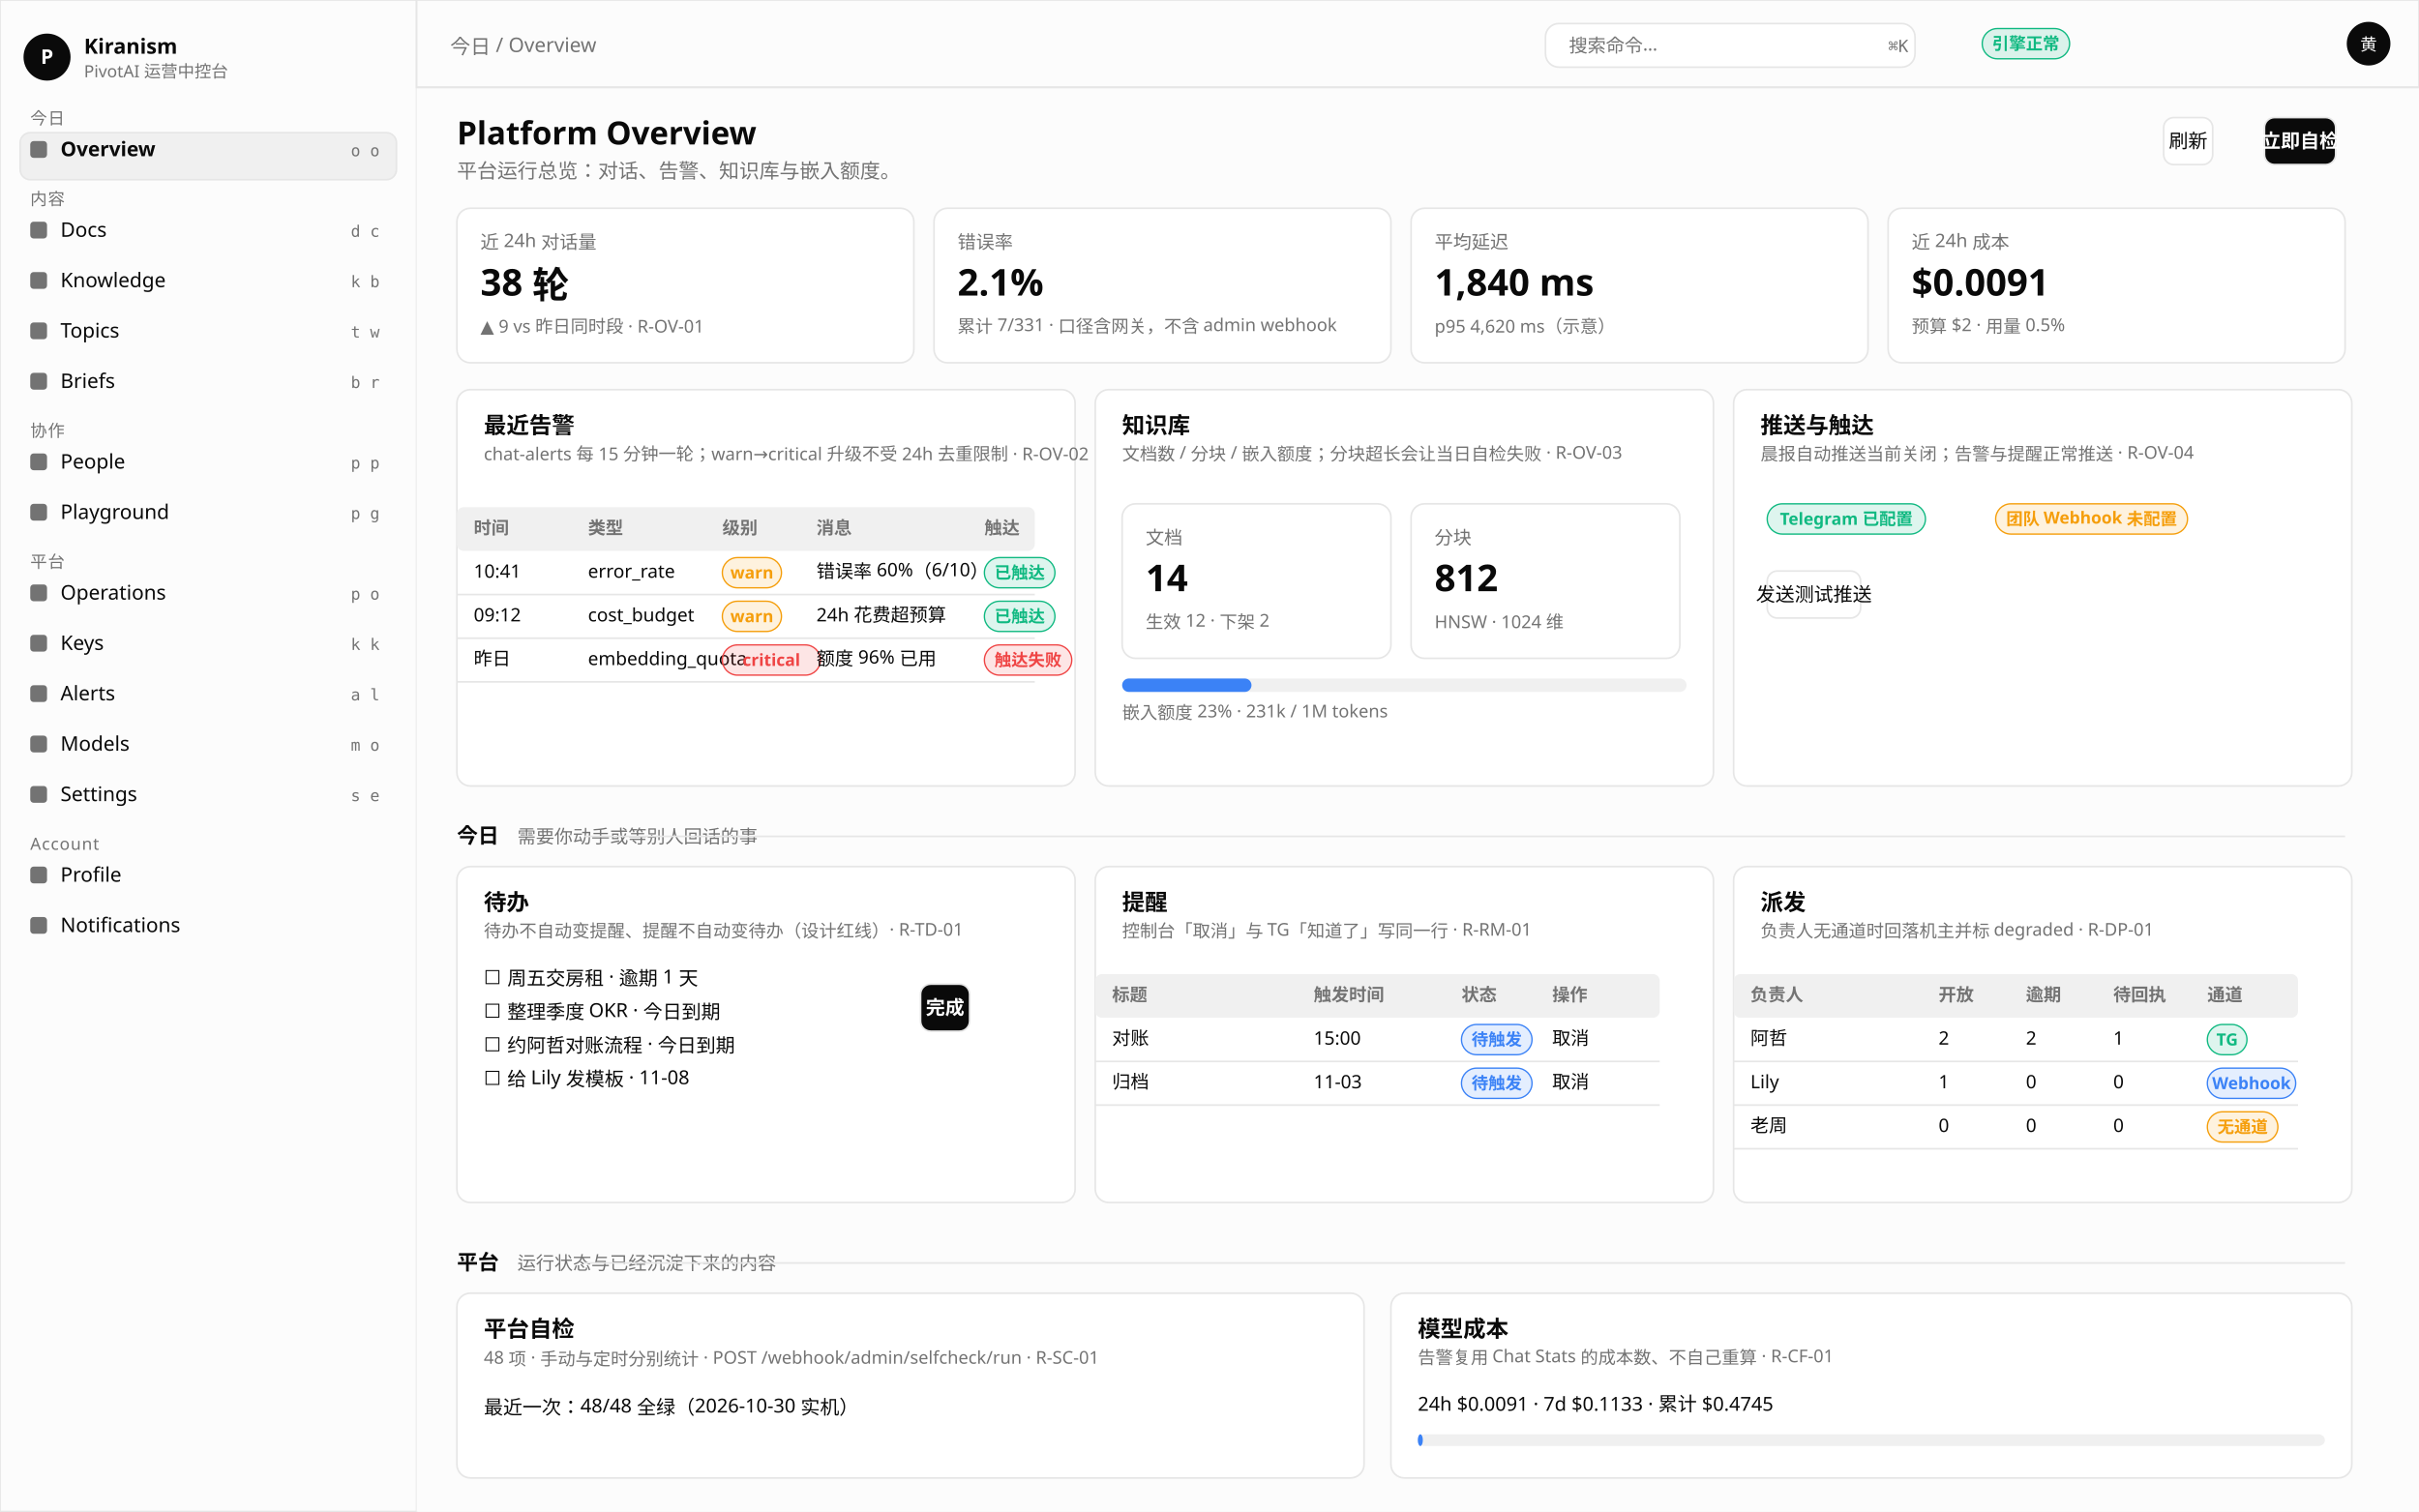
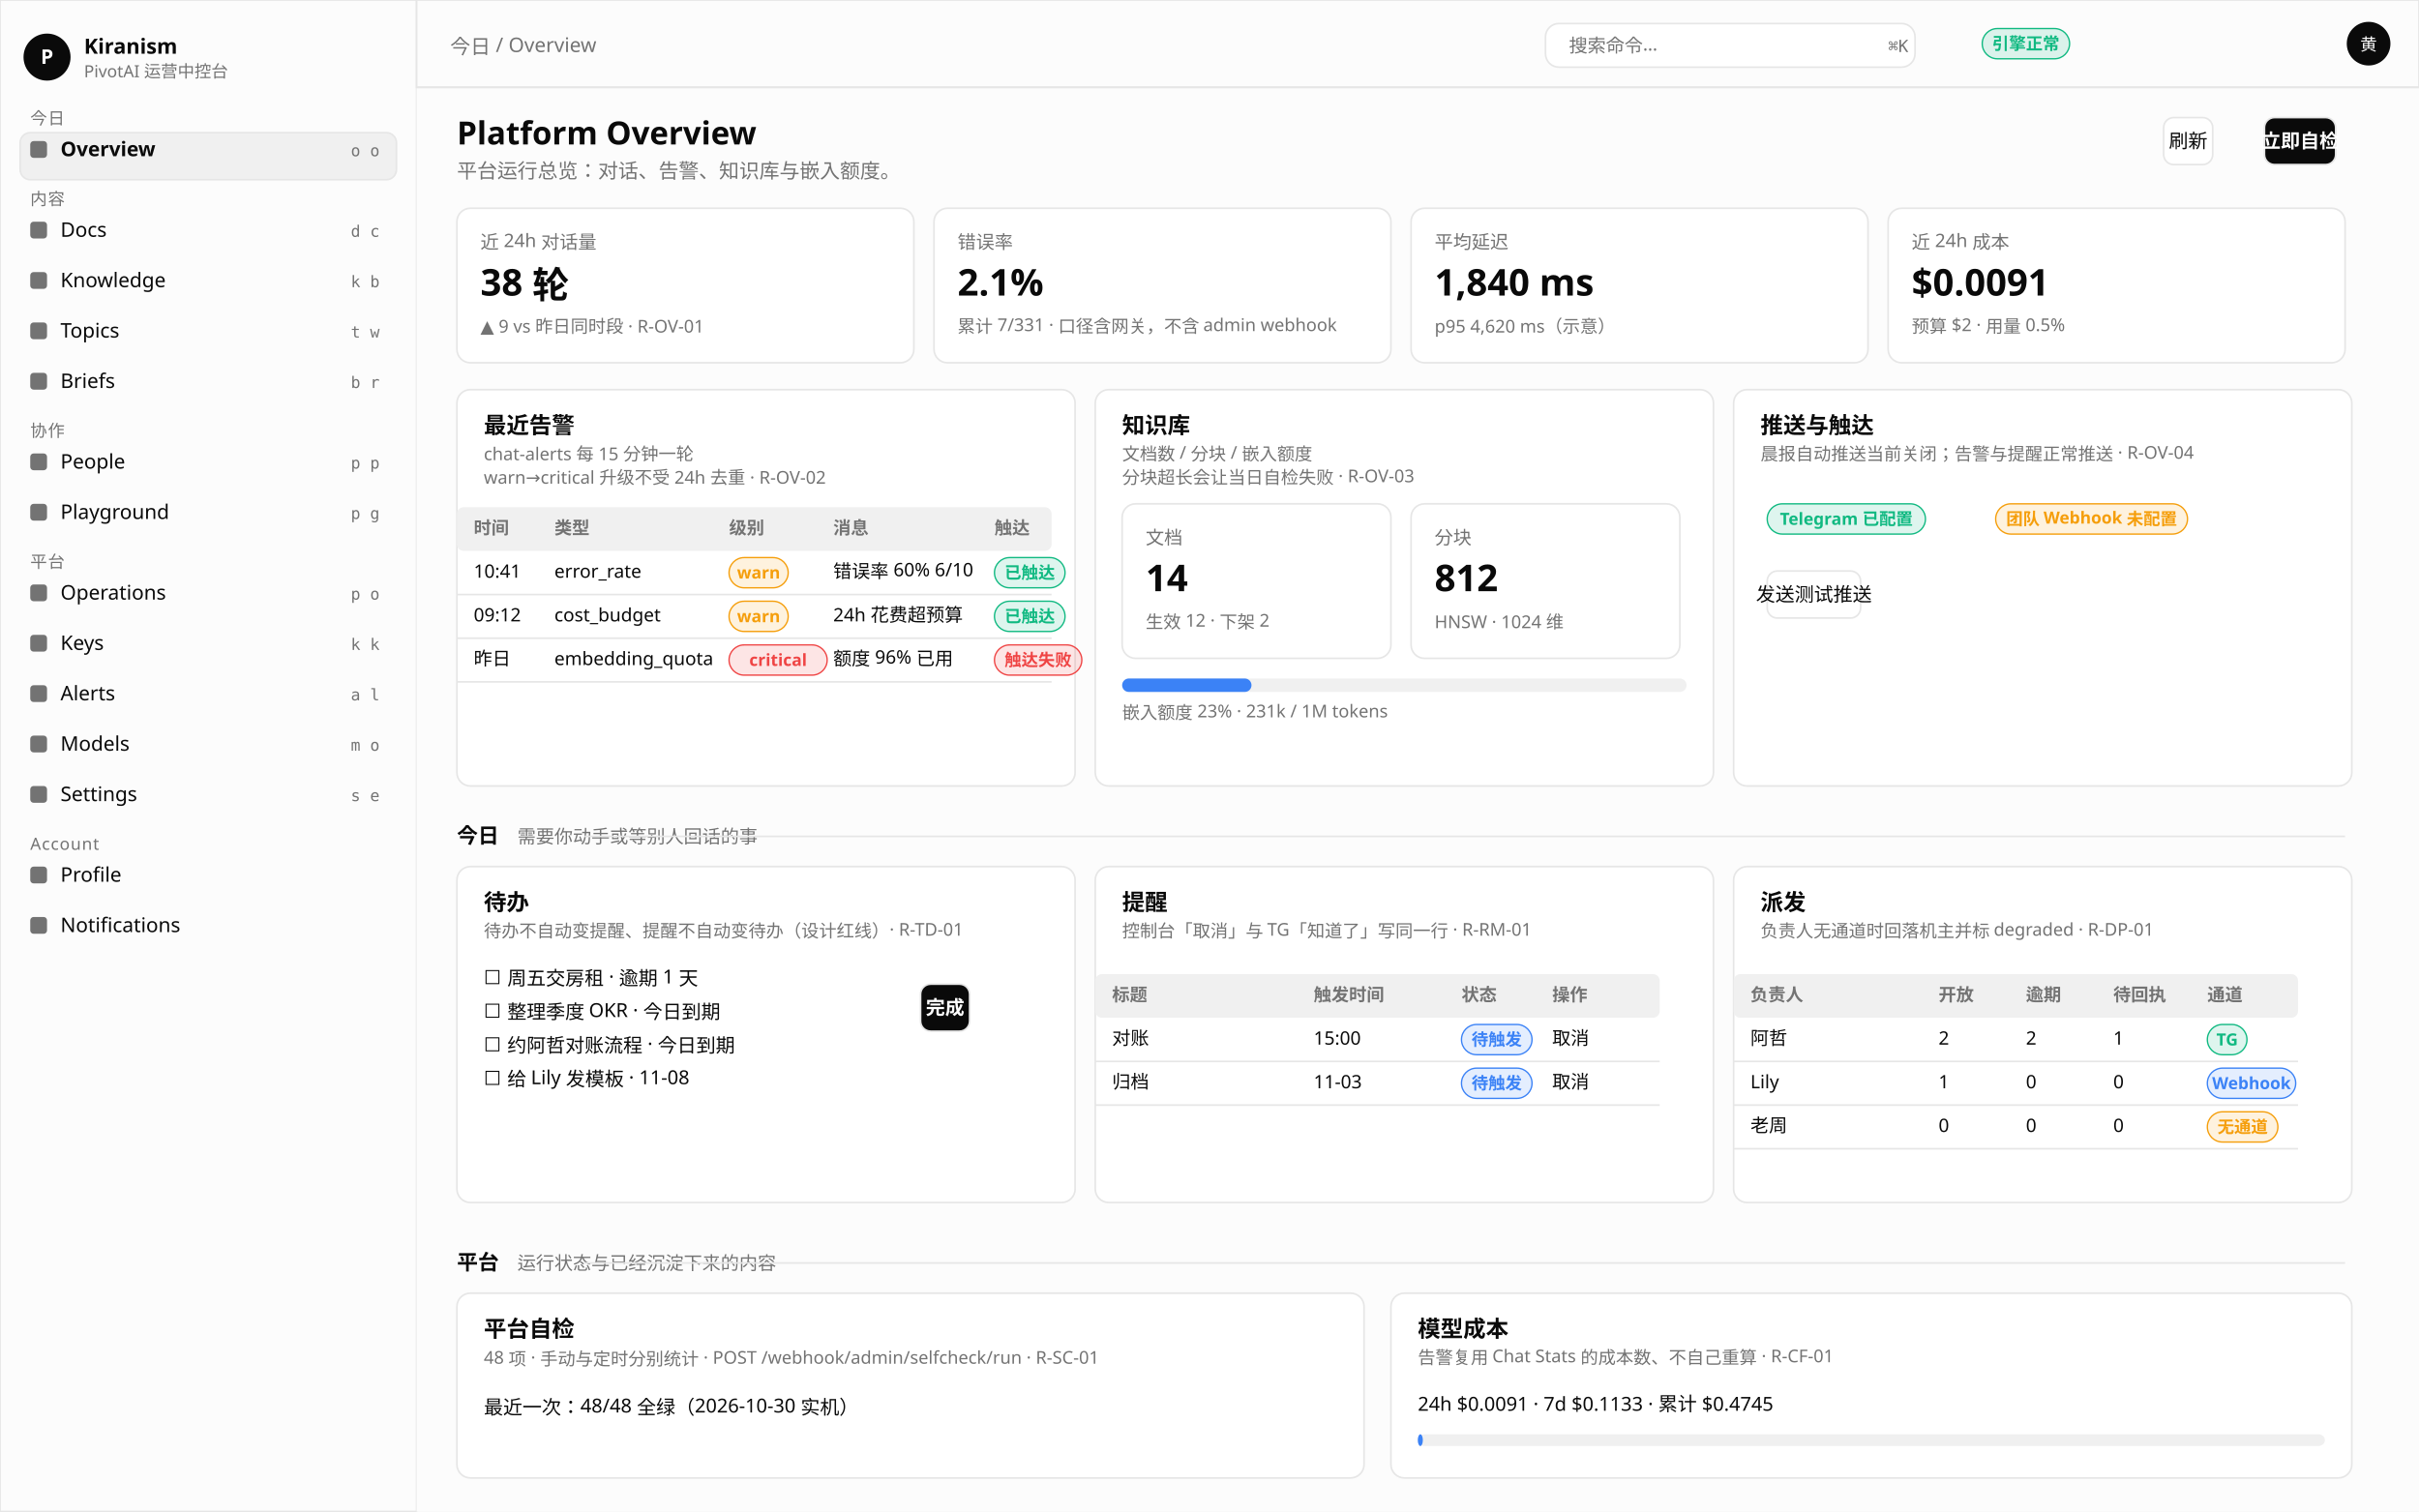
<svg xmlns="http://www.w3.org/2000/svg" width="1440" height="900" viewBox="0 0 1440 900">
  <g id="Frame/控制台 Overview" transform="translate(0,0)">
    <rect x="0" y="0" width="1440" height="900" rx="0" fill="#FCFCFC" />
    <g id="Sidebar/导航 5 组 14 项（13 业务页 + Profile）" transform="translate(0,0)">
      <rect x="0" y="0" width="248" height="900" rx="0" fill="#FCFCFC" stroke="#E6E6E6" stroke-width="1" />
      <circle cx="28" cy="34" r="14" fill="#0A0A0A" />
      <text x="28" y="38" font-family="Geist, 'Segoe UI', 'Microsoft YaHei', sans-serif" font-size="12" font-weight="700" fill="#FFF" text-anchor="middle">P</text>
      <text x="50" y="32" font-family="Geist, 'Segoe UI', 'Microsoft YaHei', sans-serif" font-size="12.5" font-weight="600" fill="#0A0A0A" text-anchor="start">Kiranism</text>
      <text x="50" y="46" font-family="Geist, 'Segoe UI', 'Microsoft YaHei', sans-serif" font-size="10" font-weight="400" fill="#737373" text-anchor="start">PivotAI 运营中控台</text>
      <text x="18" y="74" font-family="Geist, 'Segoe UI', 'Microsoft YaHei', sans-serif" font-size="10" font-weight="400" fill="#737373" text-anchor="start" letter-spacing="0.5">今日</text>
      <rect x="12" y="79" width="224" height="28" rx="6" fill="#F0F0F0" stroke="#E6E6E6" stroke-width="1" />
      <rect x="18" y="84" width="10" height="10" rx="2" fill="#737373" />
      <text x="36" y="93" font-family="Geist, 'Segoe UI', 'Microsoft YaHei', sans-serif" font-size="12" font-weight="600" fill="#0A0A0A" text-anchor="start">Overview</text>
      <text x="226" y="93" font-family="'Geist Mono', 'Cascadia Mono', Consolas, monospace" font-size="9.5" font-weight="400" fill="#737373" text-anchor="end">o o</text>
      <text x="18" y="122" font-family="Geist, 'Segoe UI', 'Microsoft YaHei', sans-serif" font-size="10" font-weight="400" fill="#737373" text-anchor="start" letter-spacing="0.5">内容</text>
      <rect x="18" y="132" width="10" height="10" rx="2" fill="#737373" />
      <text x="36" y="141" font-family="Geist, 'Segoe UI', 'Microsoft YaHei', sans-serif" font-size="12" font-weight="400" fill="#0A0A0A" text-anchor="start">Docs</text>
      <text x="226" y="141" font-family="'Geist Mono', 'Cascadia Mono', Consolas, monospace" font-size="9.5" font-weight="400" fill="#737373" text-anchor="end">d c</text>
      <rect x="18" y="162" width="10" height="10" rx="2" fill="#737373" />
      <text x="36" y="171" font-family="Geist, 'Segoe UI', 'Microsoft YaHei', sans-serif" font-size="12" font-weight="400" fill="#0A0A0A" text-anchor="start">Knowledge</text>
      <text x="226" y="171" font-family="'Geist Mono', 'Cascadia Mono', Consolas, monospace" font-size="9.5" font-weight="400" fill="#737373" text-anchor="end">k b</text>
      <rect x="18" y="192" width="10" height="10" rx="2" fill="#737373" />
      <text x="36" y="201" font-family="Geist, 'Segoe UI', 'Microsoft YaHei', sans-serif" font-size="12" font-weight="400" fill="#0A0A0A" text-anchor="start">Topics</text>
      <text x="226" y="201" font-family="'Geist Mono', 'Cascadia Mono', Consolas, monospace" font-size="9.5" font-weight="400" fill="#737373" text-anchor="end">t w</text>
      <rect x="18" y="222" width="10" height="10" rx="2" fill="#737373" />
      <text x="36" y="231" font-family="Geist, 'Segoe UI', 'Microsoft YaHei', sans-serif" font-size="12" font-weight="400" fill="#0A0A0A" text-anchor="start">Briefs</text>
      <text x="226" y="231" font-family="'Geist Mono', 'Cascadia Mono', Consolas, monospace" font-size="9.5" font-weight="400" fill="#737373" text-anchor="end">b r</text>
      <text x="18" y="260" font-family="Geist, 'Segoe UI', 'Microsoft YaHei', sans-serif" font-size="10" font-weight="400" fill="#737373" text-anchor="start" letter-spacing="0.5">协作</text>
      <rect x="18" y="270" width="10" height="10" rx="2" fill="#737373" />
      <text x="36" y="279" font-family="Geist, 'Segoe UI', 'Microsoft YaHei', sans-serif" font-size="12" font-weight="400" fill="#0A0A0A" text-anchor="start">People</text>
      <text x="226" y="279" font-family="'Geist Mono', 'Cascadia Mono', Consolas, monospace" font-size="9.5" font-weight="400" fill="#737373" text-anchor="end">p p</text>
      <rect x="18" y="300" width="10" height="10" rx="2" fill="#737373" />
      <text x="36" y="309" font-family="Geist, 'Segoe UI', 'Microsoft YaHei', sans-serif" font-size="12" font-weight="400" fill="#0A0A0A" text-anchor="start">Playground</text>
      <text x="226" y="309" font-family="'Geist Mono', 'Cascadia Mono', Consolas, monospace" font-size="9.5" font-weight="400" fill="#737373" text-anchor="end">p g</text>
      <text x="18" y="338" font-family="Geist, 'Segoe UI', 'Microsoft YaHei', sans-serif" font-size="10" font-weight="400" fill="#737373" text-anchor="start" letter-spacing="0.5">平台</text>
      <rect x="18" y="348" width="10" height="10" rx="2" fill="#737373" />
      <text x="36" y="357" font-family="Geist, 'Segoe UI', 'Microsoft YaHei', sans-serif" font-size="12" font-weight="400" fill="#0A0A0A" text-anchor="start">Operations</text>
      <text x="226" y="357" font-family="'Geist Mono', 'Cascadia Mono', Consolas, monospace" font-size="9.5" font-weight="400" fill="#737373" text-anchor="end">p o</text>
      <rect x="18" y="378" width="10" height="10" rx="2" fill="#737373" />
      <text x="36" y="387" font-family="Geist, 'Segoe UI', 'Microsoft YaHei', sans-serif" font-size="12" font-weight="400" fill="#0A0A0A" text-anchor="start">Keys</text>
      <text x="226" y="387" font-family="'Geist Mono', 'Cascadia Mono', Consolas, monospace" font-size="9.5" font-weight="400" fill="#737373" text-anchor="end">k k</text>
      <rect x="18" y="408" width="10" height="10" rx="2" fill="#737373" />
      <text x="36" y="417" font-family="Geist, 'Segoe UI', 'Microsoft YaHei', sans-serif" font-size="12" font-weight="400" fill="#0A0A0A" text-anchor="start">Alerts</text>
      <text x="226" y="417" font-family="'Geist Mono', 'Cascadia Mono', Consolas, monospace" font-size="9.5" font-weight="400" fill="#737373" text-anchor="end">a l</text>
      <rect x="18" y="438" width="10" height="10" rx="2" fill="#737373" />
      <text x="36" y="447" font-family="Geist, 'Segoe UI', 'Microsoft YaHei', sans-serif" font-size="12" font-weight="400" fill="#0A0A0A" text-anchor="start">Models</text>
      <text x="226" y="447" font-family="'Geist Mono', 'Cascadia Mono', Consolas, monospace" font-size="9.5" font-weight="400" fill="#737373" text-anchor="end">m o</text>
      <rect x="18" y="468" width="10" height="10" rx="2" fill="#737373" />
      <text x="36" y="477" font-family="Geist, 'Segoe UI', 'Microsoft YaHei', sans-serif" font-size="12" font-weight="400" fill="#0A0A0A" text-anchor="start">Settings</text>
      <text x="226" y="477" font-family="'Geist Mono', 'Cascadia Mono', Consolas, monospace" font-size="9.5" font-weight="400" fill="#737373" text-anchor="end">s e</text>
      <text x="18" y="506" font-family="Geist, 'Segoe UI', 'Microsoft YaHei', sans-serif" font-size="10" font-weight="400" fill="#737373" text-anchor="start" letter-spacing="0.5">Account</text>
      <rect x="18" y="516" width="10" height="10" rx="2" fill="#737373" />
      <text x="36" y="525" font-family="Geist, 'Segoe UI', 'Microsoft YaHei', sans-serif" font-size="12" font-weight="400" fill="#0A0A0A" text-anchor="start">Profile</text>
      <rect x="18" y="546" width="10" height="10" rx="2" fill="#737373" />
      <text x="36" y="555" font-family="Geist, 'Segoe UI', 'Microsoft YaHei', sans-serif" font-size="12" font-weight="400" fill="#0A0A0A" text-anchor="start">Notifications</text>
    </g>
    <g id="Main" transform="translate(248,0)">
      <rect x="0" y="0" width="1192" height="900" rx="0" fill="#FCFCFC" />
      <g id="Topbar/今日 / Overview" transform="translate(0,0)">
        <rect x="0" y="0" width="1192" height="52" rx="0" fill="#FCFCFC" stroke="#E6E6E6" stroke-width="1" />
        <line x1="0" y1="52" x2="1192" y2="52" stroke="#E6E6E6" stroke-width="1" />
        <text x="20" y="32" font-family="Geist, 'Segoe UI', 'Microsoft YaHei', sans-serif" font-size="12" font-weight="400" fill="#737373" text-anchor="start">今日 / Overview</text>
        <rect x="672" y="14" width="220" height="26" rx="8" fill="#FFFFFF" stroke="#E6E6E6" stroke-width="1" />
        <text x="686" y="31" font-family="Geist, 'Segoe UI', 'Microsoft YaHei', sans-serif" font-size="11" font-weight="400" fill="#737373" text-anchor="start">搜索命令…</text>
        <text x="876" y="31" font-family="'Geist Mono', 'Cascadia Mono', Consolas, monospace" font-size="10" font-weight="400" fill="#737373" text-anchor="start">⌘K</text>
        <g id="Badge/引擎正常" transform="translate(932,17)">
          <rect x="0" y="0" width="52" height="18" rx="9" fill="#10B981" opacity="0.14" />
          <rect x="0" y="0" width="52" height="18" rx="9" fill="none" stroke="#10B981" stroke-width="0.8" />
          <text x="26" y="12.5" font-family="Geist, 'Segoe UI', 'Microsoft YaHei', sans-serif" font-size="10" font-weight="600" fill="#10B981" text-anchor="middle">引擎正常</text>
        </g>
        <circle cx="1162" cy="26" r="13" fill="#0A0A0A" />
        <text x="1162" y="30" font-family="Geist, 'Segoe UI', 'Microsoft YaHei', sans-serif" font-size="10" font-weight="400" fill="#fff" text-anchor="middle">黄</text>
      </g>
      <g id="Page/Platform Overview" transform="translate(0,0)">
        <text x="24" y="86" font-family="Geist, 'Segoe UI', 'Microsoft YaHei', sans-serif" font-size="19" font-weight="640" fill="#0A0A0A" text-anchor="start">Platform Overview</text>
        <text x="24" y="106" font-family="Geist, 'Segoe UI', 'Microsoft YaHei', sans-serif" font-size="12" font-weight="400" fill="#737373" text-anchor="start">平台运行总览：对话、告警、知识库与嵌入额度。</text>
        <g id="Button/刷新" transform="translate(1040,70)">
          <rect x="0" y="0" width="29.2" height="28" rx="6" fill="#FFFFFF" stroke="#E6E6E6" stroke-width="1" />
          <text x="14.6" y="18" font-family="Geist, 'Segoe UI', 'Microsoft YaHei', sans-serif" font-size="11.5" font-weight="400" fill="#0A0A0A" text-anchor="middle">刷新</text>
        </g>
        <g id="Button/立即自检" transform="translate(1100,70)">
          <rect x="0" y="0" width="42.4" height="28" rx="6" fill="#0A0A0A" stroke="#E6E6E6" stroke-width="1" />
          <text x="21.2" y="18" font-family="Geist, 'Segoe UI', 'Microsoft YaHei', sans-serif" font-size="11.5" font-weight="600" fill="#FFFFFF" text-anchor="middle">立即自检</text>
        </g>
        <g id="KPI/近 24h 对话量" transform="translate(24,124)">
          <rect x="0" y="0" width="272" height="92" rx="8" fill="#FFFFFF" stroke="#E6E6E6" stroke-width="1" />
          <text x="14" y="24" font-family="Geist, 'Segoe UI', 'Microsoft YaHei', sans-serif" font-size="11" font-weight="400" fill="#737373" text-anchor="start">近 24h 对话量</text>
          <text x="14" y="52" font-family="Geist, 'Segoe UI', 'Microsoft YaHei', sans-serif" font-size="22" font-weight="650" fill="#0A0A0A" text-anchor="start">38 轮</text>
          <text x="14" y="74" font-family="Geist, 'Segoe UI', 'Microsoft YaHei', sans-serif" font-size="10.5" font-weight="400" fill="#737373" text-anchor="start">▲ 9 vs 昨日同时段 · R-OV-01</text>
        </g>
        <g id="KPI/错误率" transform="translate(308,124)">
          <rect x="0" y="0" width="272" height="92" rx="8" fill="#FFFFFF" stroke="#E6E6E6" stroke-width="1" />
          <text x="14" y="24" font-family="Geist, 'Segoe UI', 'Microsoft YaHei', sans-serif" font-size="11" font-weight="400" fill="#737373" text-anchor="start">错误率</text>
          <text x="14" y="52" font-family="Geist, 'Segoe UI', 'Microsoft YaHei', sans-serif" font-size="22" font-weight="650" fill="#0A0A0A" text-anchor="start">2.1%</text>
          <text x="14" y="74" font-family="Geist, 'Segoe UI', 'Microsoft YaHei', sans-serif" font-size="10.5" font-weight="400" fill="#737373" text-anchor="start">累计 7/331 · 口径含网关，不含 admin webhook</text>
        </g>
        <g id="KPI/平均延迟" transform="translate(592,124)">
          <rect x="0" y="0" width="272" height="92" rx="8" fill="#FFFFFF" stroke="#E6E6E6" stroke-width="1" />
          <text x="14" y="24" font-family="Geist, 'Segoe UI', 'Microsoft YaHei', sans-serif" font-size="11" font-weight="400" fill="#737373" text-anchor="start">平均延迟</text>
          <text x="14" y="52" font-family="Geist, 'Segoe UI', 'Microsoft YaHei', sans-serif" font-size="22" font-weight="650" fill="#0A0A0A" text-anchor="start">1,840 ms</text>
          <text x="14" y="74" font-family="Geist, 'Segoe UI', 'Microsoft YaHei', sans-serif" font-size="10.5" font-weight="400" fill="#737373" text-anchor="start">p95 4,620 ms（示意）</text>
        </g>
        <g id="KPI/近 24h 成本" transform="translate(876,124)">
          <rect x="0" y="0" width="272" height="92" rx="8" fill="#FFFFFF" stroke="#E6E6E6" stroke-width="1" />
          <text x="14" y="24" font-family="Geist, 'Segoe UI', 'Microsoft YaHei', sans-serif" font-size="11" font-weight="400" fill="#737373" text-anchor="start">近 24h 成本</text>
          <text x="14" y="52" font-family="Geist, 'Segoe UI', 'Microsoft YaHei', sans-serif" font-size="22" font-weight="650" fill="#0A0A0A" text-anchor="start">$0.0091</text>
          <text x="14" y="74" font-family="Geist, 'Segoe UI', 'Microsoft YaHei', sans-serif" font-size="10.5" font-weight="400" fill="#737373" text-anchor="start">预算 $2 · 用量 0.5%</text>
        </g>
        <g id="Card/最近告警" transform="translate(24,232)">
          <rect x="0" y="0" width="368" height="236" rx="8" fill="#FFFFFF" stroke="#E6E6E6" stroke-width="1" />
          <text x="16" y="26" font-family="Geist, 'Segoe UI', 'Microsoft YaHei', sans-serif" font-size="13.5" font-weight="600" fill="#0A0A0A" text-anchor="start">最近告警</text>
-           <text x="16" y="42" font-family="Geist, 'Segoe UI', 'Microsoft YaHei', sans-serif" font-size="10.5" font-weight="400" fill="#737373" text-anchor="start">chat-alerts 每 15 分钟一轮；warn→critical 升级不受 24h 去重限制 · R-OV-02</text>
-         </g>
-         <rect x="24" y="302" width="344" height="26" rx="4" fill="#F0F0F0" />
+           <text x="16" y="42" font-family="Geist, 'Segoe UI', 'Microsoft YaHei', sans-serif" font-size="10.5" font-weight="400" fill="#737373" text-anchor="start">chat-alerts 每 15 分钟一轮</text>
+           <text x="16" y="56" font-family="Geist, 'Segoe UI', 'Microsoft YaHei', sans-serif" font-size="10.5" font-weight="400" fill="#737373" text-anchor="start">warn→critical 升级不受 24h 去重 · R-OV-02</text>
+         </g>
+         <rect x="24" y="302" width="354" height="26" rx="4" fill="#F0F0F0" />
        <text x="34" y="318" font-family="Geist, 'Segoe UI', 'Microsoft YaHei', sans-serif" font-size="10.5" font-weight="600" fill="#737373" text-anchor="start">时间</text>
-         <text x="102" y="318" font-family="Geist, 'Segoe UI', 'Microsoft YaHei', sans-serif" font-size="10.5" font-weight="600" fill="#737373" text-anchor="start">类型</text>
-         <text x="182" y="318" font-family="Geist, 'Segoe UI', 'Microsoft YaHei', sans-serif" font-size="10.5" font-weight="600" fill="#737373" text-anchor="start">级别</text>
-         <text x="238" y="318" font-family="Geist, 'Segoe UI', 'Microsoft YaHei', sans-serif" font-size="10.5" font-weight="600" fill="#737373" text-anchor="start">消息</text>
-         <text x="338" y="318" font-family="Geist, 'Segoe UI', 'Microsoft YaHei', sans-serif" font-size="10.5" font-weight="600" fill="#737373" text-anchor="start">触达</text>
-         <line x1="24" y1="354" x2="368" y2="354" stroke="#E6E6E6" stroke-width="1" />
+         <text x="82" y="318" font-family="Geist, 'Segoe UI', 'Microsoft YaHei', sans-serif" font-size="10.5" font-weight="600" fill="#737373" text-anchor="start">类型</text>
+         <text x="186" y="318" font-family="Geist, 'Segoe UI', 'Microsoft YaHei', sans-serif" font-size="10.5" font-weight="600" fill="#737373" text-anchor="start">级别</text>
+         <text x="248" y="318" font-family="Geist, 'Segoe UI', 'Microsoft YaHei', sans-serif" font-size="10.5" font-weight="600" fill="#737373" text-anchor="start">消息</text>
+         <text x="344" y="318" font-family="Geist, 'Segoe UI', 'Microsoft YaHei', sans-serif" font-size="10.5" font-weight="600" fill="#737373" text-anchor="start">触达</text>
+         <line x1="24" y1="354" x2="378" y2="354" stroke="#E6E6E6" stroke-width="1" />
        <text x="34" y="344" font-family="Geist, 'Segoe UI', 'Microsoft YaHei', sans-serif" font-size="11" font-weight="400" fill="#0A0A0A" text-anchor="start">10:41</text>
-         <text x="102" y="344" font-family="Geist, 'Segoe UI', 'Microsoft YaHei', sans-serif" font-size="11" font-weight="400" fill="#0A0A0A" text-anchor="start">error_rate</text>
-         <g id="Badge/warn" transform="translate(182,332)">
+         <text x="82" y="344" font-family="Geist, 'Segoe UI', 'Microsoft YaHei', sans-serif" font-size="11" font-weight="400" fill="#0A0A0A" text-anchor="start">error_rate</text>
+         <g id="Badge/warn" transform="translate(186,332)">
          <rect x="0" y="0" width="35.2" height="18" rx="9" fill="#F59E0B" opacity="0.14" />
          <rect x="0" y="0" width="35.2" height="18" rx="9" fill="none" stroke="#F59E0B" stroke-width="0.8" />
          <text x="17.6" y="12.5" font-family="Geist, 'Segoe UI', 'Microsoft YaHei', sans-serif" font-size="10" font-weight="600" fill="#F59E0B" text-anchor="middle">warn</text>
        </g>
-         <text x="238" y="344" font-family="Geist, 'Segoe UI', 'Microsoft YaHei', sans-serif" font-size="11" font-weight="400" fill="#0A0A0A" text-anchor="start">错误率 60%（6/10）</text>
-         <g id="Badge/已触达" transform="translate(338,332)">
+         <text x="248" y="344" font-family="Geist, 'Segoe UI', 'Microsoft YaHei', sans-serif" font-size="11" font-weight="400" fill="#0A0A0A" text-anchor="start">错误率 60% 6/10</text>
+         <g id="Badge/已触达" transform="translate(344,332)">
          <rect x="0" y="0" width="42" height="18" rx="9" fill="#10B981" opacity="0.14" />
          <rect x="0" y="0" width="42" height="18" rx="9" fill="none" stroke="#10B981" stroke-width="0.8" />
          <text x="21" y="12.5" font-family="Geist, 'Segoe UI', 'Microsoft YaHei', sans-serif" font-size="10" font-weight="600" fill="#10B981" text-anchor="middle">已触达</text>
        </g>
-         <line x1="24" y1="380" x2="368" y2="380" stroke="#E6E6E6" stroke-width="1" />
+         <line x1="24" y1="380" x2="378" y2="380" stroke="#E6E6E6" stroke-width="1" />
        <text x="34" y="370" font-family="Geist, 'Segoe UI', 'Microsoft YaHei', sans-serif" font-size="11" font-weight="400" fill="#0A0A0A" text-anchor="start">09:12</text>
-         <text x="102" y="370" font-family="Geist, 'Segoe UI', 'Microsoft YaHei', sans-serif" font-size="11" font-weight="400" fill="#0A0A0A" text-anchor="start">cost_budget</text>
-         <g id="Badge/warn" transform="translate(182,358)">
+         <text x="82" y="370" font-family="Geist, 'Segoe UI', 'Microsoft YaHei', sans-serif" font-size="11" font-weight="400" fill="#0A0A0A" text-anchor="start">cost_budget</text>
+         <g id="Badge/warn" transform="translate(186,358)">
          <rect x="0" y="0" width="35.2" height="18" rx="9" fill="#F59E0B" opacity="0.14" />
          <rect x="0" y="0" width="35.2" height="18" rx="9" fill="none" stroke="#F59E0B" stroke-width="0.8" />
          <text x="17.6" y="12.5" font-family="Geist, 'Segoe UI', 'Microsoft YaHei', sans-serif" font-size="10" font-weight="600" fill="#F59E0B" text-anchor="middle">warn</text>
        </g>
-         <text x="238" y="370" font-family="Geist, 'Segoe UI', 'Microsoft YaHei', sans-serif" font-size="11" font-weight="400" fill="#0A0A0A" text-anchor="start">24h 花费超预算</text>
-         <g id="Badge/已触达" transform="translate(338,358)">
+         <text x="248" y="370" font-family="Geist, 'Segoe UI', 'Microsoft YaHei', sans-serif" font-size="11" font-weight="400" fill="#0A0A0A" text-anchor="start">24h 花费超预算</text>
+         <g id="Badge/已触达" transform="translate(344,358)">
          <rect x="0" y="0" width="42" height="18" rx="9" fill="#10B981" opacity="0.14" />
          <rect x="0" y="0" width="42" height="18" rx="9" fill="none" stroke="#10B981" stroke-width="0.8" />
          <text x="21" y="12.5" font-family="Geist, 'Segoe UI', 'Microsoft YaHei', sans-serif" font-size="10" font-weight="600" fill="#10B981" text-anchor="middle">已触达</text>
        </g>
-         <line x1="24" y1="406" x2="368" y2="406" stroke="#E6E6E6" stroke-width="1" />
+         <line x1="24" y1="406" x2="378" y2="406" stroke="#E6E6E6" stroke-width="1" />
        <text x="34" y="396" font-family="Geist, 'Segoe UI', 'Microsoft YaHei', sans-serif" font-size="11" font-weight="400" fill="#0A0A0A" text-anchor="start">昨日</text>
-         <text x="102" y="396" font-family="Geist, 'Segoe UI', 'Microsoft YaHei', sans-serif" font-size="11" font-weight="400" fill="#0A0A0A" text-anchor="start">embedding_quota</text>
-         <g id="Badge/critical" transform="translate(182,384)">
+         <text x="82" y="396" font-family="Geist, 'Segoe UI', 'Microsoft YaHei', sans-serif" font-size="11" font-weight="400" fill="#0A0A0A" text-anchor="start">embedding_quota</text>
+         <g id="Badge/critical" transform="translate(186,384)">
          <rect x="0" y="0" width="58.4" height="18" rx="9" fill="#EF4444" opacity="0.14" />
          <rect x="0" y="0" width="58.4" height="18" rx="9" fill="none" stroke="#EF4444" stroke-width="0.8" />
          <text x="29.2" y="12.5" font-family="Geist, 'Segoe UI', 'Microsoft YaHei', sans-serif" font-size="10" font-weight="600" fill="#EF4444" text-anchor="middle">critical</text>
        </g>
-         <text x="238" y="396" font-family="Geist, 'Segoe UI', 'Microsoft YaHei', sans-serif" font-size="11" font-weight="400" fill="#0A0A0A" text-anchor="start">额度 96% 已用</text>
-         <g id="Badge/触达失败" transform="translate(338,384)">
+         <text x="248" y="396" font-family="Geist, 'Segoe UI', 'Microsoft YaHei', sans-serif" font-size="11" font-weight="400" fill="#0A0A0A" text-anchor="start">额度 96% 已用</text>
+         <g id="Badge/触达失败" transform="translate(344,384)">
          <rect x="0" y="0" width="52" height="18" rx="9" fill="#EF4444" opacity="0.14" />
          <rect x="0" y="0" width="52" height="18" rx="9" fill="none" stroke="#EF4444" stroke-width="0.8" />
          <text x="26" y="12.5" font-family="Geist, 'Segoe UI', 'Microsoft YaHei', sans-serif" font-size="10" font-weight="600" fill="#EF4444" text-anchor="middle">触达失败</text>
        </g>
        <g id="Card/知识库" transform="translate(404,232)">
          <rect x="0" y="0" width="368" height="236" rx="8" fill="#FFFFFF" stroke="#E6E6E6" stroke-width="1" />
          <text x="16" y="26" font-family="Geist, 'Segoe UI', 'Microsoft YaHei', sans-serif" font-size="13.5" font-weight="600" fill="#0A0A0A" text-anchor="start">知识库</text>
-           <text x="16" y="42" font-family="Geist, 'Segoe UI', 'Microsoft YaHei', sans-serif" font-size="10.5" font-weight="400" fill="#737373" text-anchor="start">文档数 / 分块 / 嵌入额度；分块超长会让当日自检失败 · R-OV-03</text>
+           <text x="16" y="42" font-family="Geist, 'Segoe UI', 'Microsoft YaHei', sans-serif" font-size="10.5" font-weight="400" fill="#737373" text-anchor="start">文档数 / 分块 / 嵌入额度</text>
+           <text x="16" y="56" font-family="Geist, 'Segoe UI', 'Microsoft YaHei', sans-serif" font-size="10.5" font-weight="400" fill="#737373" text-anchor="start">分块超长会让当日自检失败 · R-OV-03</text>
        </g>
        <g id="KPI/文档" transform="translate(420,300)">
          <rect x="0" y="0" width="160" height="92" rx="8" fill="#FFFFFF" stroke="#E6E6E6" stroke-width="1" />
          <text x="14" y="24" font-family="Geist, 'Segoe UI', 'Microsoft YaHei', sans-serif" font-size="11" font-weight="400" fill="#737373" text-anchor="start">文档</text>
          <text x="14" y="52" font-family="Geist, 'Segoe UI', 'Microsoft YaHei', sans-serif" font-size="22" font-weight="650" fill="#0A0A0A" text-anchor="start">14</text>
          <text x="14" y="74" font-family="Geist, 'Segoe UI', 'Microsoft YaHei', sans-serif" font-size="10.5" font-weight="400" fill="#737373" text-anchor="start">生效 12 · 下架 2</text>
        </g>
        <g id="KPI/分块" transform="translate(592,300)">
          <rect x="0" y="0" width="160" height="92" rx="8" fill="#FFFFFF" stroke="#E6E6E6" stroke-width="1" />
          <text x="14" y="24" font-family="Geist, 'Segoe UI', 'Microsoft YaHei', sans-serif" font-size="11" font-weight="400" fill="#737373" text-anchor="start">分块</text>
          <text x="14" y="52" font-family="Geist, 'Segoe UI', 'Microsoft YaHei', sans-serif" font-size="22" font-weight="650" fill="#0A0A0A" text-anchor="start">812</text>
          <text x="14" y="74" font-family="Geist, 'Segoe UI', 'Microsoft YaHei', sans-serif" font-size="10.5" font-weight="400" fill="#737373" text-anchor="start">HNSW · 1024 维</text>
        </g>
        <rect x="420" y="404" width="336" height="8" rx="4" fill="#F0F0F0" />
        <rect x="420" y="404" width="77" height="8" rx="4" fill="#3B82F6" />
        <text x="420" y="428" font-family="Geist, 'Segoe UI', 'Microsoft YaHei', sans-serif" font-size="10.5" font-weight="400" fill="#737373" text-anchor="start">嵌入额度 23% · 231k / 1M tokens</text>
        <g id="Card/推送与触达" transform="translate(784,232)">
          <rect x="0" y="0" width="368" height="236" rx="8" fill="#FFFFFF" stroke="#E6E6E6" stroke-width="1" />
          <text x="16" y="26" font-family="Geist, 'Segoe UI', 'Microsoft YaHei', sans-serif" font-size="13.5" font-weight="600" fill="#0A0A0A" text-anchor="start">推送与触达</text>
          <text x="16" y="42" font-family="Geist, 'Segoe UI', 'Microsoft YaHei', sans-serif" font-size="10.5" font-weight="400" fill="#737373" text-anchor="start">晨报自动推送当前关闭；告警与提醒正常推送 · R-OV-04</text>
        </g>
        <g id="Badge/Telegram 已配置" transform="translate(804,300)">
          <rect x="0" y="0" width="94.2" height="18" rx="9" fill="#10B981" opacity="0.14" />
          <rect x="0" y="0" width="94.2" height="18" rx="9" fill="none" stroke="#10B981" stroke-width="0.8" />
          <text x="47.1" y="12.5" font-family="Geist, 'Segoe UI', 'Microsoft YaHei', sans-serif" font-size="10" font-weight="600" fill="#10B981" text-anchor="middle">Telegram 已配置</text>
        </g>
        <g id="Badge/团队 Webhook 未配置" transform="translate(940,300)">
          <rect x="0" y="0" width="114.2" height="18" rx="9" fill="#F59E0B" opacity="0.14" />
          <rect x="0" y="0" width="114.2" height="18" rx="9" fill="none" stroke="#F59E0B" stroke-width="0.8" />
          <text x="57.1" y="12.5" font-family="Geist, 'Segoe UI', 'Microsoft YaHei', sans-serif" font-size="10" font-weight="600" fill="#F59E0B" text-anchor="middle">团队 Webhook 未配置</text>
        </g>
        <g id="Button/发送测试推送" transform="translate(804,340)">
          <rect x="0" y="0" width="55.6" height="28" rx="6" fill="#FFFFFF" stroke="#E6E6E6" stroke-width="1" />
          <text x="27.8" y="18" font-family="Geist, 'Segoe UI', 'Microsoft YaHei', sans-serif" font-size="11.5" font-weight="400" fill="#0A0A0A" text-anchor="middle">发送测试推送</text>
        </g>
        <text x="24" y="502" font-family="Geist, 'Segoe UI', 'Microsoft YaHei', sans-serif" font-size="12.5" font-weight="600" fill="#0A0A0A" text-anchor="start">今日</text>
        <text x="60" y="502" font-family="Geist, 'Segoe UI', 'Microsoft YaHei', sans-serif" font-size="11" font-weight="400" fill="#737373" text-anchor="start">需要你动手或等别人回话的事</text>
        <line x1="100" y1="498" x2="1148" y2="498" stroke="#E6E6E6" stroke-width="1" />
        <g id="Card/待办" transform="translate(24,516)">
          <rect x="0" y="0" width="368" height="200" rx="8" fill="#FFFFFF" stroke="#E6E6E6" stroke-width="1" />
          <text x="16" y="26" font-family="Geist, 'Segoe UI', 'Microsoft YaHei', sans-serif" font-size="13.5" font-weight="600" fill="#0A0A0A" text-anchor="start">待办</text>
          <text x="16" y="42" font-family="Geist, 'Segoe UI', 'Microsoft YaHei', sans-serif" font-size="10.5" font-weight="400" fill="#737373" text-anchor="start">待办不自动变提醒、提醒不自动变待办（设计红线）· R-TD-01</text>
        </g>
        <text x="40" y="586" font-family="Geist, 'Segoe UI', 'Microsoft YaHei', sans-serif" font-size="11.5" font-weight="400" fill="#0A0A0A" text-anchor="start">☐ 周五交房租 · 逾期 1 天</text>
        <text x="40" y="606" font-family="Geist, 'Segoe UI', 'Microsoft YaHei', sans-serif" font-size="11.5" font-weight="400" fill="#0A0A0A" text-anchor="start">☐ 整理季度 OKR · 今日到期</text>
        <text x="40" y="626" font-family="Geist, 'Segoe UI', 'Microsoft YaHei', sans-serif" font-size="11.5" font-weight="400" fill="#0A0A0A" text-anchor="start">☐ 约阿哲对账流程 · 今日到期</text>
        <text x="40" y="646" font-family="Geist, 'Segoe UI', 'Microsoft YaHei', sans-serif" font-size="11.5" font-weight="400" fill="#0A0A0A" text-anchor="start">☐ 给 Lily 发模板 · 11-08</text>
        <g id="Button/完成" transform="translate(300,586)">
          <rect x="0" y="0" width="29.2" height="28" rx="6" fill="#0A0A0A" stroke="#E6E6E6" stroke-width="1" />
          <text x="14.6" y="18" font-family="Geist, 'Segoe UI', 'Microsoft YaHei', sans-serif" font-size="11.5" font-weight="600" fill="#FFFFFF" text-anchor="middle">完成</text>
        </g>
        <g id="Card/提醒" transform="translate(404,516)">
          <rect x="0" y="0" width="368" height="200" rx="8" fill="#FFFFFF" stroke="#E6E6E6" stroke-width="1" />
          <text x="16" y="26" font-family="Geist, 'Segoe UI', 'Microsoft YaHei', sans-serif" font-size="13.5" font-weight="600" fill="#0A0A0A" text-anchor="start">提醒</text>
          <text x="16" y="42" font-family="Geist, 'Segoe UI', 'Microsoft YaHei', sans-serif" font-size="10.5" font-weight="400" fill="#737373" text-anchor="start">控制台「取消」与 TG「知道了」写同一行 · R-RM-01</text>
        </g>
        <rect x="404" y="580" width="336" height="26" rx="4" fill="#F0F0F0" />
        <text x="414" y="596" font-family="Geist, 'Segoe UI', 'Microsoft YaHei', sans-serif" font-size="10.5" font-weight="600" fill="#737373" text-anchor="start">标题</text>
        <text x="534" y="596" font-family="Geist, 'Segoe UI', 'Microsoft YaHei', sans-serif" font-size="10.5" font-weight="600" fill="#737373" text-anchor="start">触发时间</text>
        <text x="622" y="596" font-family="Geist, 'Segoe UI', 'Microsoft YaHei', sans-serif" font-size="10.5" font-weight="600" fill="#737373" text-anchor="start">状态</text>
        <text x="676" y="596" font-family="Geist, 'Segoe UI', 'Microsoft YaHei', sans-serif" font-size="10.5" font-weight="600" fill="#737373" text-anchor="start">操作</text>
        <line x1="404" y1="632" x2="740" y2="632" stroke="#E6E6E6" stroke-width="1" />
        <text x="414" y="622" font-family="Geist, 'Segoe UI', 'Microsoft YaHei', sans-serif" font-size="11" font-weight="400" fill="#0A0A0A" text-anchor="start">对账</text>
        <text x="534" y="622" font-family="Geist, 'Segoe UI', 'Microsoft YaHei', sans-serif" font-size="11" font-weight="400" fill="#0A0A0A" text-anchor="start">15:00</text>
        <g id="Badge/待触发" transform="translate(622,610)">
          <rect x="0" y="0" width="42" height="18" rx="9" fill="#3B82F6" opacity="0.14" />
          <rect x="0" y="0" width="42" height="18" rx="9" fill="none" stroke="#3B82F6" stroke-width="0.8" />
          <text x="21" y="12.5" font-family="Geist, 'Segoe UI', 'Microsoft YaHei', sans-serif" font-size="10" font-weight="600" fill="#3B82F6" text-anchor="middle">待触发</text>
        </g>
        <text x="676" y="622" font-family="Geist, 'Segoe UI', 'Microsoft YaHei', sans-serif" font-size="11" font-weight="400" fill="#0A0A0A" text-anchor="start">取消</text>
        <line x1="404" y1="658" x2="740" y2="658" stroke="#E6E6E6" stroke-width="1" />
        <text x="414" y="648" font-family="Geist, 'Segoe UI', 'Microsoft YaHei', sans-serif" font-size="11" font-weight="400" fill="#0A0A0A" text-anchor="start">归档</text>
        <text x="534" y="648" font-family="Geist, 'Segoe UI', 'Microsoft YaHei', sans-serif" font-size="11" font-weight="400" fill="#0A0A0A" text-anchor="start">11-03</text>
        <g id="Badge/待触发" transform="translate(622,636)">
          <rect x="0" y="0" width="42" height="18" rx="9" fill="#3B82F6" opacity="0.14" />
          <rect x="0" y="0" width="42" height="18" rx="9" fill="none" stroke="#3B82F6" stroke-width="0.8" />
          <text x="21" y="12.5" font-family="Geist, 'Segoe UI', 'Microsoft YaHei', sans-serif" font-size="10" font-weight="600" fill="#3B82F6" text-anchor="middle">待触发</text>
        </g>
        <text x="676" y="648" font-family="Geist, 'Segoe UI', 'Microsoft YaHei', sans-serif" font-size="11" font-weight="400" fill="#0A0A0A" text-anchor="start">取消</text>
        <g id="Card/派发" transform="translate(784,516)">
          <rect x="0" y="0" width="368" height="200" rx="8" fill="#FFFFFF" stroke="#E6E6E6" stroke-width="1" />
          <text x="16" y="26" font-family="Geist, 'Segoe UI', 'Microsoft YaHei', sans-serif" font-size="13.5" font-weight="600" fill="#0A0A0A" text-anchor="start">派发</text>
          <text x="16" y="42" font-family="Geist, 'Segoe UI', 'Microsoft YaHei', sans-serif" font-size="10.5" font-weight="400" fill="#737373" text-anchor="start">负责人无通道时回落机主并标 degraded · R-DP-01</text>
        </g>
        <rect x="784" y="580" width="336" height="26" rx="4" fill="#F0F0F0" />
        <text x="794" y="596" font-family="Geist, 'Segoe UI', 'Microsoft YaHei', sans-serif" font-size="10.5" font-weight="600" fill="#737373" text-anchor="start">负责人</text>
        <text x="906" y="596" font-family="Geist, 'Segoe UI', 'Microsoft YaHei', sans-serif" font-size="10.5" font-weight="600" fill="#737373" text-anchor="start">开放</text>
        <text x="958" y="596" font-family="Geist, 'Segoe UI', 'Microsoft YaHei', sans-serif" font-size="10.5" font-weight="600" fill="#737373" text-anchor="start">逾期</text>
        <text x="1010" y="596" font-family="Geist, 'Segoe UI', 'Microsoft YaHei', sans-serif" font-size="10.5" font-weight="600" fill="#737373" text-anchor="start">待回执</text>
        <text x="1066" y="596" font-family="Geist, 'Segoe UI', 'Microsoft YaHei', sans-serif" font-size="10.5" font-weight="600" fill="#737373" text-anchor="start">通道</text>
        <line x1="784" y1="632" x2="1120" y2="632" stroke="#E6E6E6" stroke-width="1" />
        <text x="794" y="622" font-family="Geist, 'Segoe UI', 'Microsoft YaHei', sans-serif" font-size="11" font-weight="400" fill="#0A0A0A" text-anchor="start">阿哲</text>
        <text x="906" y="622" font-family="Geist, 'Segoe UI', 'Microsoft YaHei', sans-serif" font-size="11" font-weight="400" fill="#0A0A0A" text-anchor="start">2</text>
        <text x="958" y="622" font-family="Geist, 'Segoe UI', 'Microsoft YaHei', sans-serif" font-size="11" font-weight="400" fill="#0A0A0A" text-anchor="start">2</text>
        <text x="1010" y="622" font-family="Geist, 'Segoe UI', 'Microsoft YaHei', sans-serif" font-size="11" font-weight="400" fill="#0A0A0A" text-anchor="start">1</text>
        <g id="Badge/TG" transform="translate(1066,610)">
          <rect x="0" y="0" width="23.6" height="18" rx="9" fill="#10B981" opacity="0.14" />
          <rect x="0" y="0" width="23.6" height="18" rx="9" fill="none" stroke="#10B981" stroke-width="0.8" />
          <text x="11.8" y="12.5" font-family="Geist, 'Segoe UI', 'Microsoft YaHei', sans-serif" font-size="10" font-weight="600" fill="#10B981" text-anchor="middle">TG</text>
        </g>
        <line x1="784" y1="658" x2="1120" y2="658" stroke="#E6E6E6" stroke-width="1" />
        <text x="794" y="648" font-family="Geist, 'Segoe UI', 'Microsoft YaHei', sans-serif" font-size="11" font-weight="400" fill="#0A0A0A" text-anchor="start">Lily</text>
        <text x="906" y="648" font-family="Geist, 'Segoe UI', 'Microsoft YaHei', sans-serif" font-size="11" font-weight="400" fill="#0A0A0A" text-anchor="start">1</text>
        <text x="958" y="648" font-family="Geist, 'Segoe UI', 'Microsoft YaHei', sans-serif" font-size="11" font-weight="400" fill="#0A0A0A" text-anchor="start">0</text>
        <text x="1010" y="648" font-family="Geist, 'Segoe UI', 'Microsoft YaHei', sans-serif" font-size="11" font-weight="400" fill="#0A0A0A" text-anchor="start">0</text>
        <g id="Badge/Webhook" transform="translate(1066,636)">
          <rect x="0" y="0" width="52.6" height="18" rx="9" fill="#3B82F6" opacity="0.14" />
          <rect x="0" y="0" width="52.6" height="18" rx="9" fill="none" stroke="#3B82F6" stroke-width="0.8" />
          <text x="26.3" y="12.5" font-family="Geist, 'Segoe UI', 'Microsoft YaHei', sans-serif" font-size="10" font-weight="600" fill="#3B82F6" text-anchor="middle">Webhook</text>
        </g>
        <line x1="784" y1="684" x2="1120" y2="684" stroke="#E6E6E6" stroke-width="1" />
        <text x="794" y="674" font-family="Geist, 'Segoe UI', 'Microsoft YaHei', sans-serif" font-size="11" font-weight="400" fill="#0A0A0A" text-anchor="start">老周</text>
        <text x="906" y="674" font-family="Geist, 'Segoe UI', 'Microsoft YaHei', sans-serif" font-size="11" font-weight="400" fill="#0A0A0A" text-anchor="start">0</text>
        <text x="958" y="674" font-family="Geist, 'Segoe UI', 'Microsoft YaHei', sans-serif" font-size="11" font-weight="400" fill="#0A0A0A" text-anchor="start">0</text>
        <text x="1010" y="674" font-family="Geist, 'Segoe UI', 'Microsoft YaHei', sans-serif" font-size="11" font-weight="400" fill="#0A0A0A" text-anchor="start">0</text>
        <g id="Badge/无通道" transform="translate(1066,662)">
          <rect x="0" y="0" width="42" height="18" rx="9" fill="#F59E0B" opacity="0.14" />
          <rect x="0" y="0" width="42" height="18" rx="9" fill="none" stroke="#F59E0B" stroke-width="0.8" />
          <text x="21" y="12.5" font-family="Geist, 'Segoe UI', 'Microsoft YaHei', sans-serif" font-size="10" font-weight="600" fill="#F59E0B" text-anchor="middle">无通道</text>
        </g>
        <text x="24" y="756" font-family="Geist, 'Segoe UI', 'Microsoft YaHei', sans-serif" font-size="12.5" font-weight="600" fill="#0A0A0A" text-anchor="start">平台</text>
        <text x="60" y="756" font-family="Geist, 'Segoe UI', 'Microsoft YaHei', sans-serif" font-size="11" font-weight="400" fill="#737373" text-anchor="start">运行状态与已经沉淀下来的内容</text>
        <line x1="100" y1="752" x2="1148" y2="752" stroke="#E6E6E6" stroke-width="1" />
        <g id="Card/平台自检" transform="translate(24,770)">
          <rect x="0" y="0" width="540" height="110" rx="8" fill="#FFFFFF" stroke="#E6E6E6" stroke-width="1" />
          <text x="16" y="26" font-family="Geist, 'Segoe UI', 'Microsoft YaHei', sans-serif" font-size="13.5" font-weight="600" fill="#0A0A0A" text-anchor="start">平台自检</text>
          <text x="16" y="42" font-family="Geist, 'Segoe UI', 'Microsoft YaHei', sans-serif" font-size="10.5" font-weight="400" fill="#737373" text-anchor="start">48 项 · 手动与定时分别统计 · POST /webhook/admin/selfcheck/run · R-SC-01</text>
        </g>
        <text x="40" y="842" font-family="Geist, 'Segoe UI', 'Microsoft YaHei', sans-serif" font-size="11.5" font-weight="400" fill="#0A0A0A" text-anchor="start">最近一次：48/48 全绿（2026-10-30 实机）</text>
        <g id="Card/模型成本" transform="translate(580,770)">
          <rect x="0" y="0" width="572" height="110" rx="8" fill="#FFFFFF" stroke="#E6E6E6" stroke-width="1" />
          <text x="16" y="26" font-family="Geist, 'Segoe UI', 'Microsoft YaHei', sans-serif" font-size="13.5" font-weight="600" fill="#0A0A0A" text-anchor="start">模型成本</text>
          <text x="16" y="42" font-family="Geist, 'Segoe UI', 'Microsoft YaHei', sans-serif" font-size="10.5" font-weight="400" fill="#737373" text-anchor="start">告警复用 Chat Stats 的成本数、不自己重算 · R-CF-01</text>
        </g>
        <text x="596" y="840" font-family="Geist, 'Segoe UI', 'Microsoft YaHei', sans-serif" font-size="11.5" font-weight="400" fill="#0A0A0A" text-anchor="start">24h $0.0091 · 7d $0.1133 · 累计 $0.4745</text>
        <rect x="596" y="854" width="540" height="7" rx="4" fill="#F0F0F0" />
        <rect x="596" y="854" width="3" height="7" rx="4" fill="#3B82F6" />
      </g>
    </g>
  </g>
</svg>
